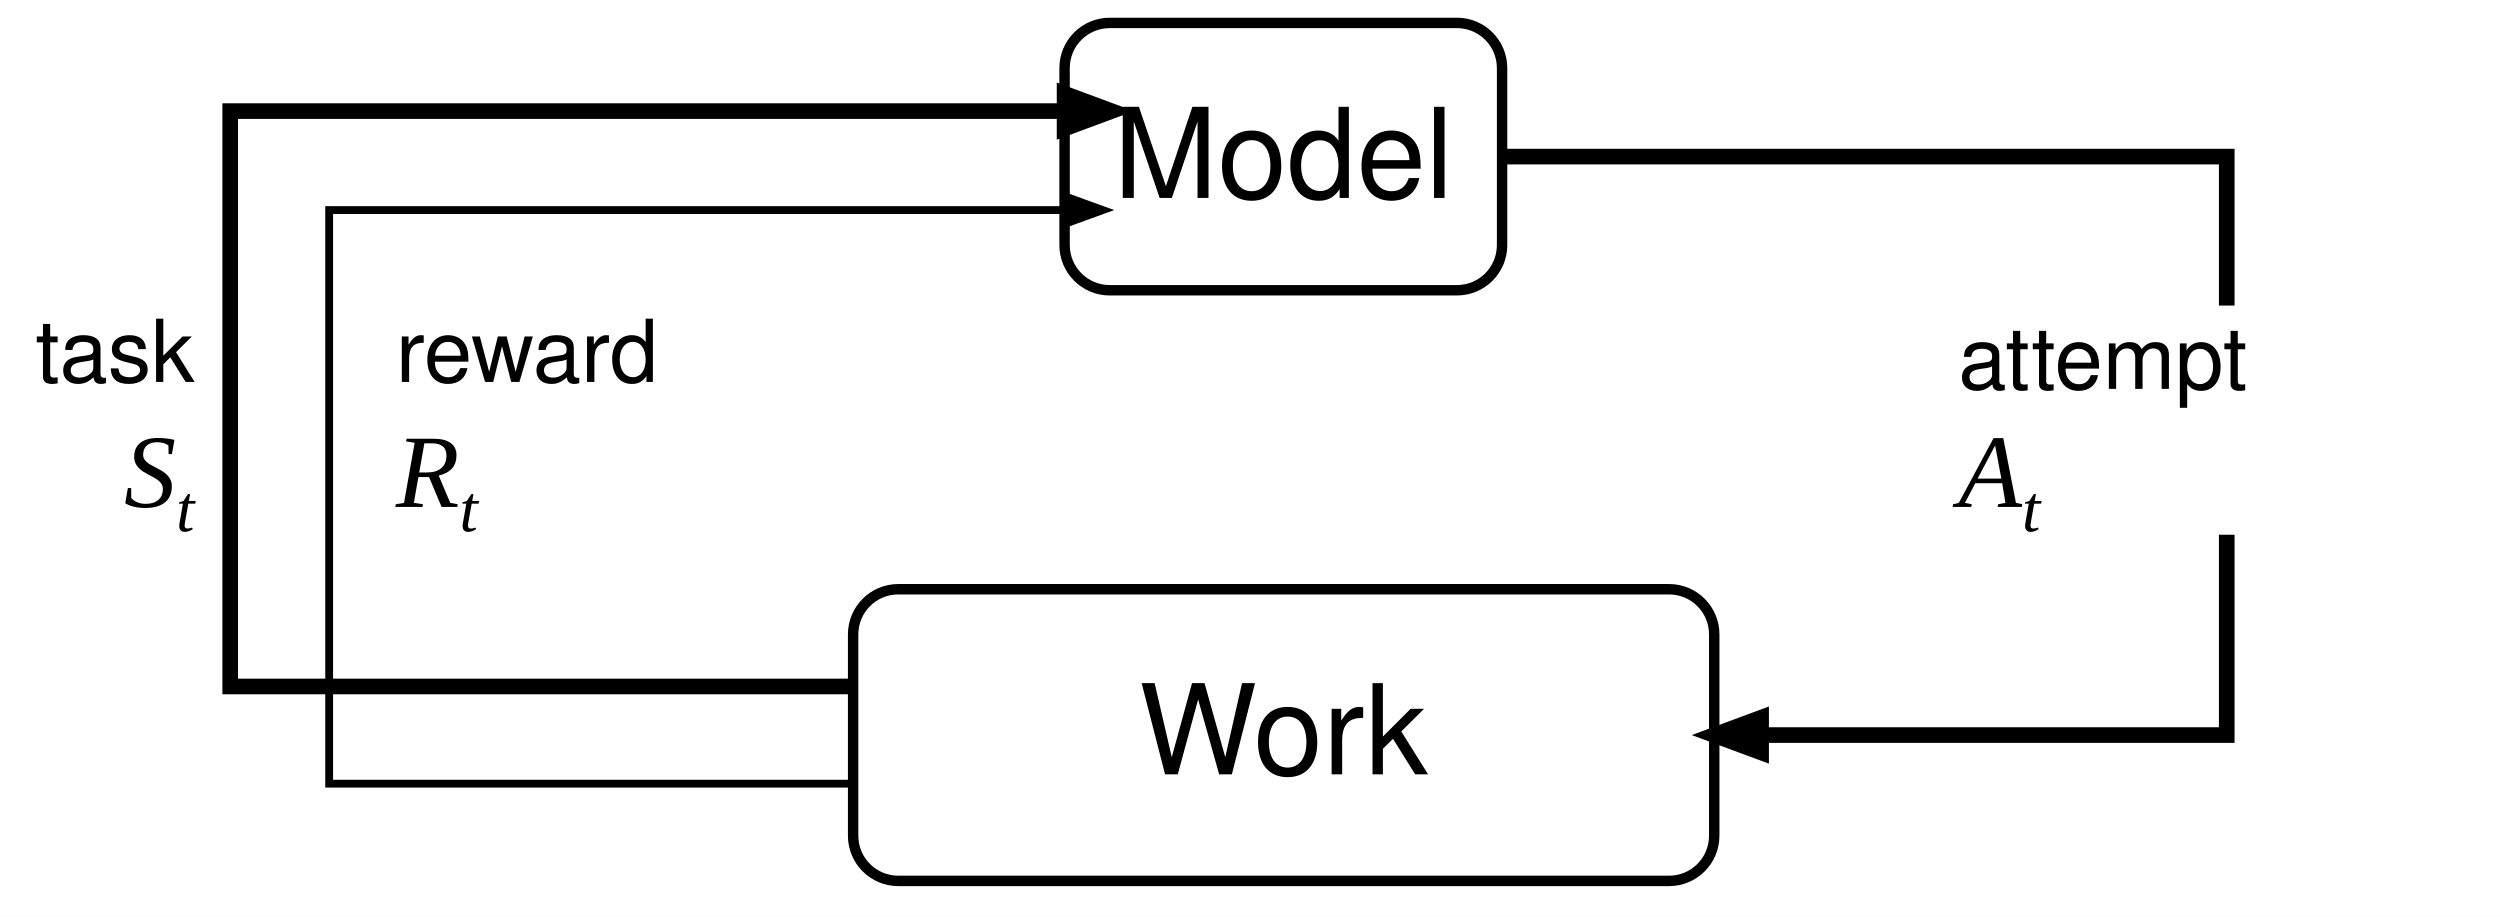
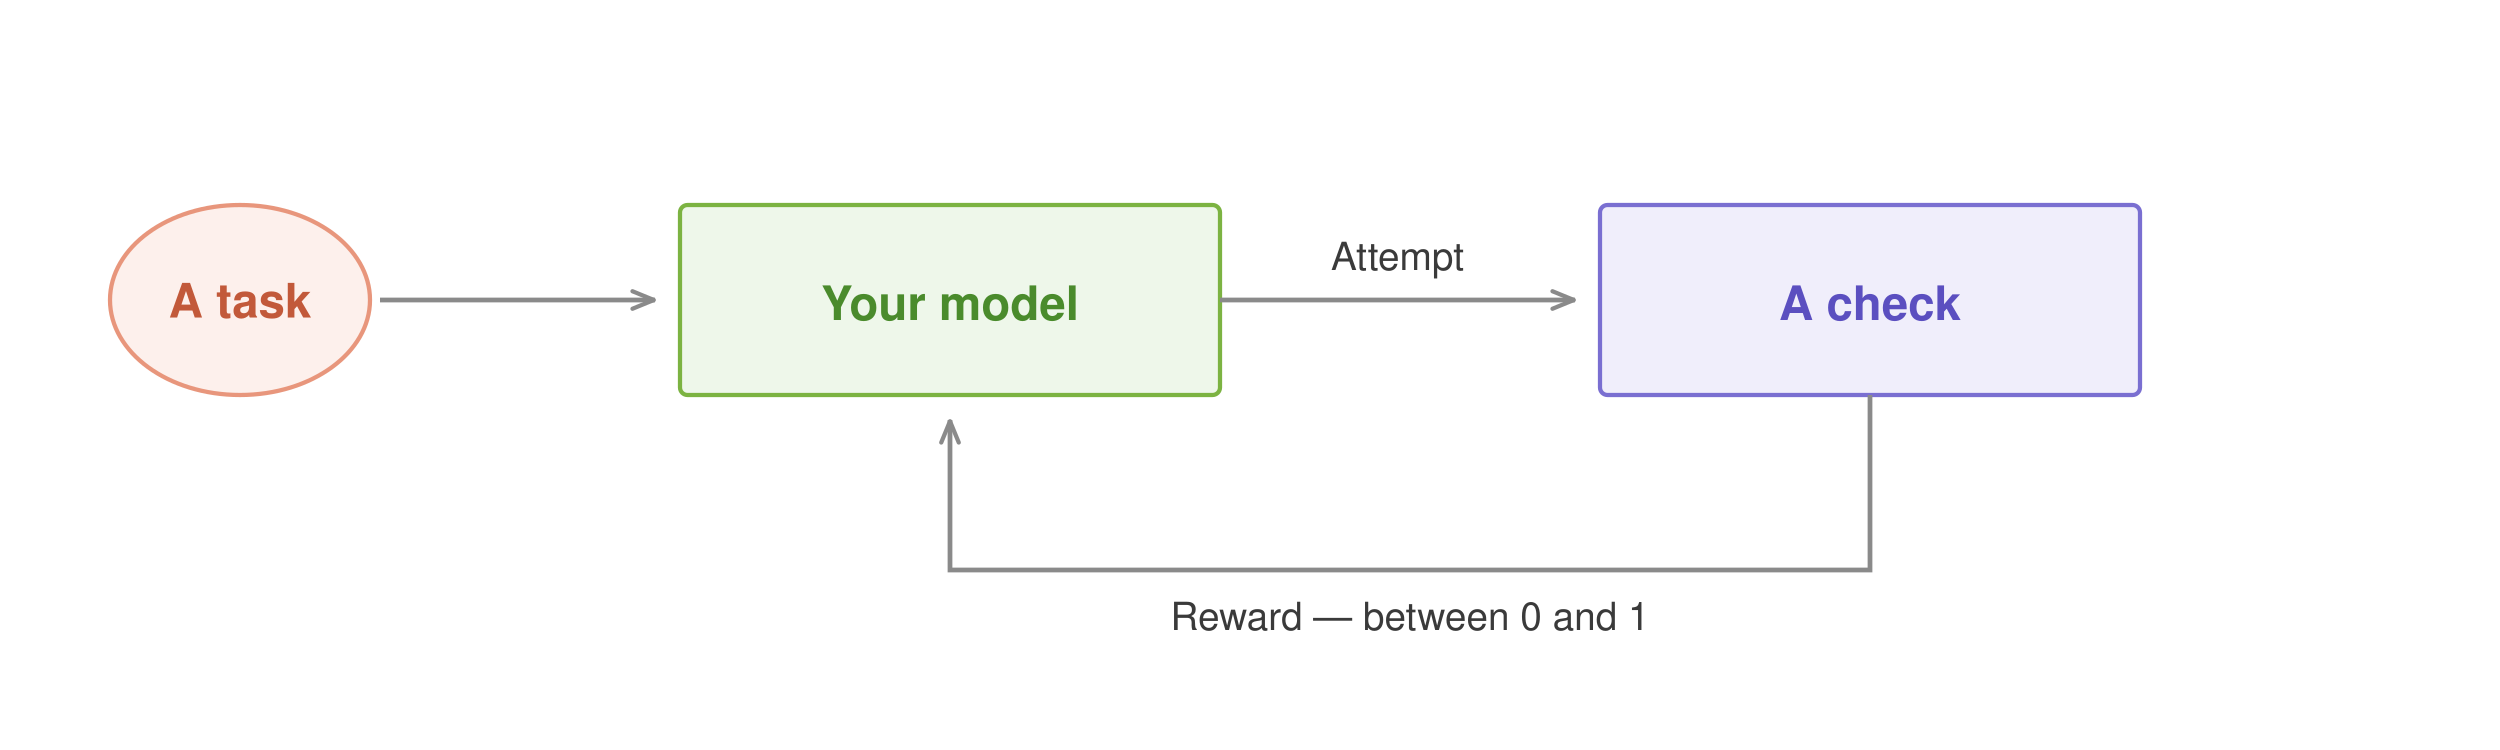
- <svg xmlns="http://www.w3.org/2000/svg" viewBox="0 0 720 264" shape-rendering="geometricPrecision" font-family="Helvetica, Arial, sans-serif" stroke-linejoin="miter" stroke-linecap="butt">
+ <svg xmlns="http://www.w3.org/2000/svg" viewBox="0 0 1000 300" font-family="Avenir Next, Nunito, Poppins, Segoe UI, Helvetica, Arial, sans-serif">
+   <defs>
+     <marker id="a" markerWidth="13" markerHeight="13" refX="10" refY="4.5" orient="auto" markerUnits="userSpaceOnUse">
+       <path d="M1,1 L9.5,4.5 L1,8" fill="none" stroke="#8a8a8a" stroke-width="1.7" stroke-linecap="round" stroke-linejoin="round" />
+     </marker>
+   </defs>
  <style>
-     .box  { fill:#fff; stroke:#000; stroke-width:3 }
-     .pri  { fill:none; stroke:#000; stroke-width:4.5 }
-     .sec  { fill:none; stroke:#000; stroke-width:2.25 }
-     .rule { fill:none; stroke:#000; stroke-width:1.5; stroke-dasharray:3 3 }
-     .nm   { font-size:36px; fill:#000 }
-     .wd   { font-size:25px; fill:#000 }
-     .sy   { font-family:Georgia,'Times New Roman',serif; font-style:italic; font-size:30px; fill:#000 }
-     .sub  { font-family:Georgia,'Times New Roman',serif; font-style:italic; font-size:19px; fill:#000 }
+     .g  { fill:#eef7ea; stroke:#7cb342; stroke-width:1.7 }
+     .p  { fill:#f0eefb; stroke:#7a6fd1; stroke-width:1.7 }
+     .c  { fill:#fdf0ec; stroke:#e8967c; stroke-width:1.7 }
+     .tg { fill:#4a8b2c; font-size:19px; font-weight:700 }
+     .tp { fill:#5b4fc0; font-size:19px; font-weight:700 }
+     .tc { fill:#c2593a; font-size:19px; font-weight:700 }
+     .l  { fill:#3a3a3a; font-size:15.5px }
+     .ln { fill:none; stroke:#8a8a8a; stroke-width:1.9 }
+     .dn { fill:none; stroke:#a8a8a8; stroke-width:1.9; stroke-dasharray:7 6 }
  </style>
-   <rect width="720" height="264" fill="#fff" />
-   <rect x="306.6" y="6.6" width="126" height="77" rx="13" ry="13" class="box" />
-   <text x="369.6" y="57" text-anchor="middle" class="nm">Model</text>
-   <rect x="245.7" y="169.7" width="248" height="84" rx="13" ry="13" class="box" />
-   <text x="369.6" y="223" text-anchor="middle" class="nm">Work</text>
-   <path d="M432.6 45.1 H641.3 V211.7 H493.7" class="pri" />
-   <path d="M493.7 211.7 l13.5 -5 v10 Z" fill="#000" stroke="#000" stroke-width="4.5" />
-   <rect x="556" y="88" width="112" height="66" fill="#fff" />
-   <text x="564" y="112" class="wd">attempt</text>
-   <text x="564" y="146" class="sy">A<tspan class="sub" dy="7">t</tspan>
-   </text>
-   <path d="M245.7 197.7 H66.3 V32 H306.6" class="pri" />
-   <path d="M306.6 32 l-13.5 -5 v10 Z" fill="#000" stroke="#000" stroke-width="4.5" transform="translate(13.5,0)" />
-   <rect x="0" y="86" width="60" height="68" fill="#fff" />
-   <text x="56" y="110" text-anchor="end" class="wd">task</text>
-   <text x="56" y="146" text-anchor="end" class="sy">S<tspan class="sub" dy="7">t</tspan>
-   </text>
-   <path d="M245.7 225.7 H94.8 V60.5 H306.6" class="sec" />
-   <path d="M306.6 60.5 l-11 -4 v8 Z" fill="#000" stroke="#000" stroke-width="2.25" transform="translate(11,0)" />
-   <rect x="106" y="86" width="104" height="68" fill="#fff" />
-   <text x="114" y="110" class="wd">reward</text>
-   <text x="114" y="146" class="sy">R<tspan class="sub" dy="7">t</tspan>
-   </text>
+   <rect width="1000" height="300" fill="#fff" />
+   <ellipse cx="96" cy="120" rx="52" ry="38" class="c" />
+   <text x="96" y="127" text-anchor="middle" class="tc">A task</text>
+   <rect x="272" y="82" width="216" height="76" rx="3" class="g" />
+   <text x="380" y="128" text-anchor="middle" class="tg">Your model</text>
+   <rect x="640" y="82" width="216" height="76" rx="3" class="p" />
+   <text x="748" y="128" text-anchor="middle" class="tp">A check</text>
+   <path d="M152 120 H262" class="ln" marker-end="url(#a)" />
+   <path d="M488 120 H630" class="ln" marker-end="url(#a)" />
+   <text x="559" y="108" text-anchor="middle" class="l">Attempt</text>
+   <path d="M748 158 V228 H380 V168" class="ln" marker-end="url(#a)" />
+   <text x="564" y="252" text-anchor="middle" class="l">Reward — between 0 and 1</text>
</svg>
